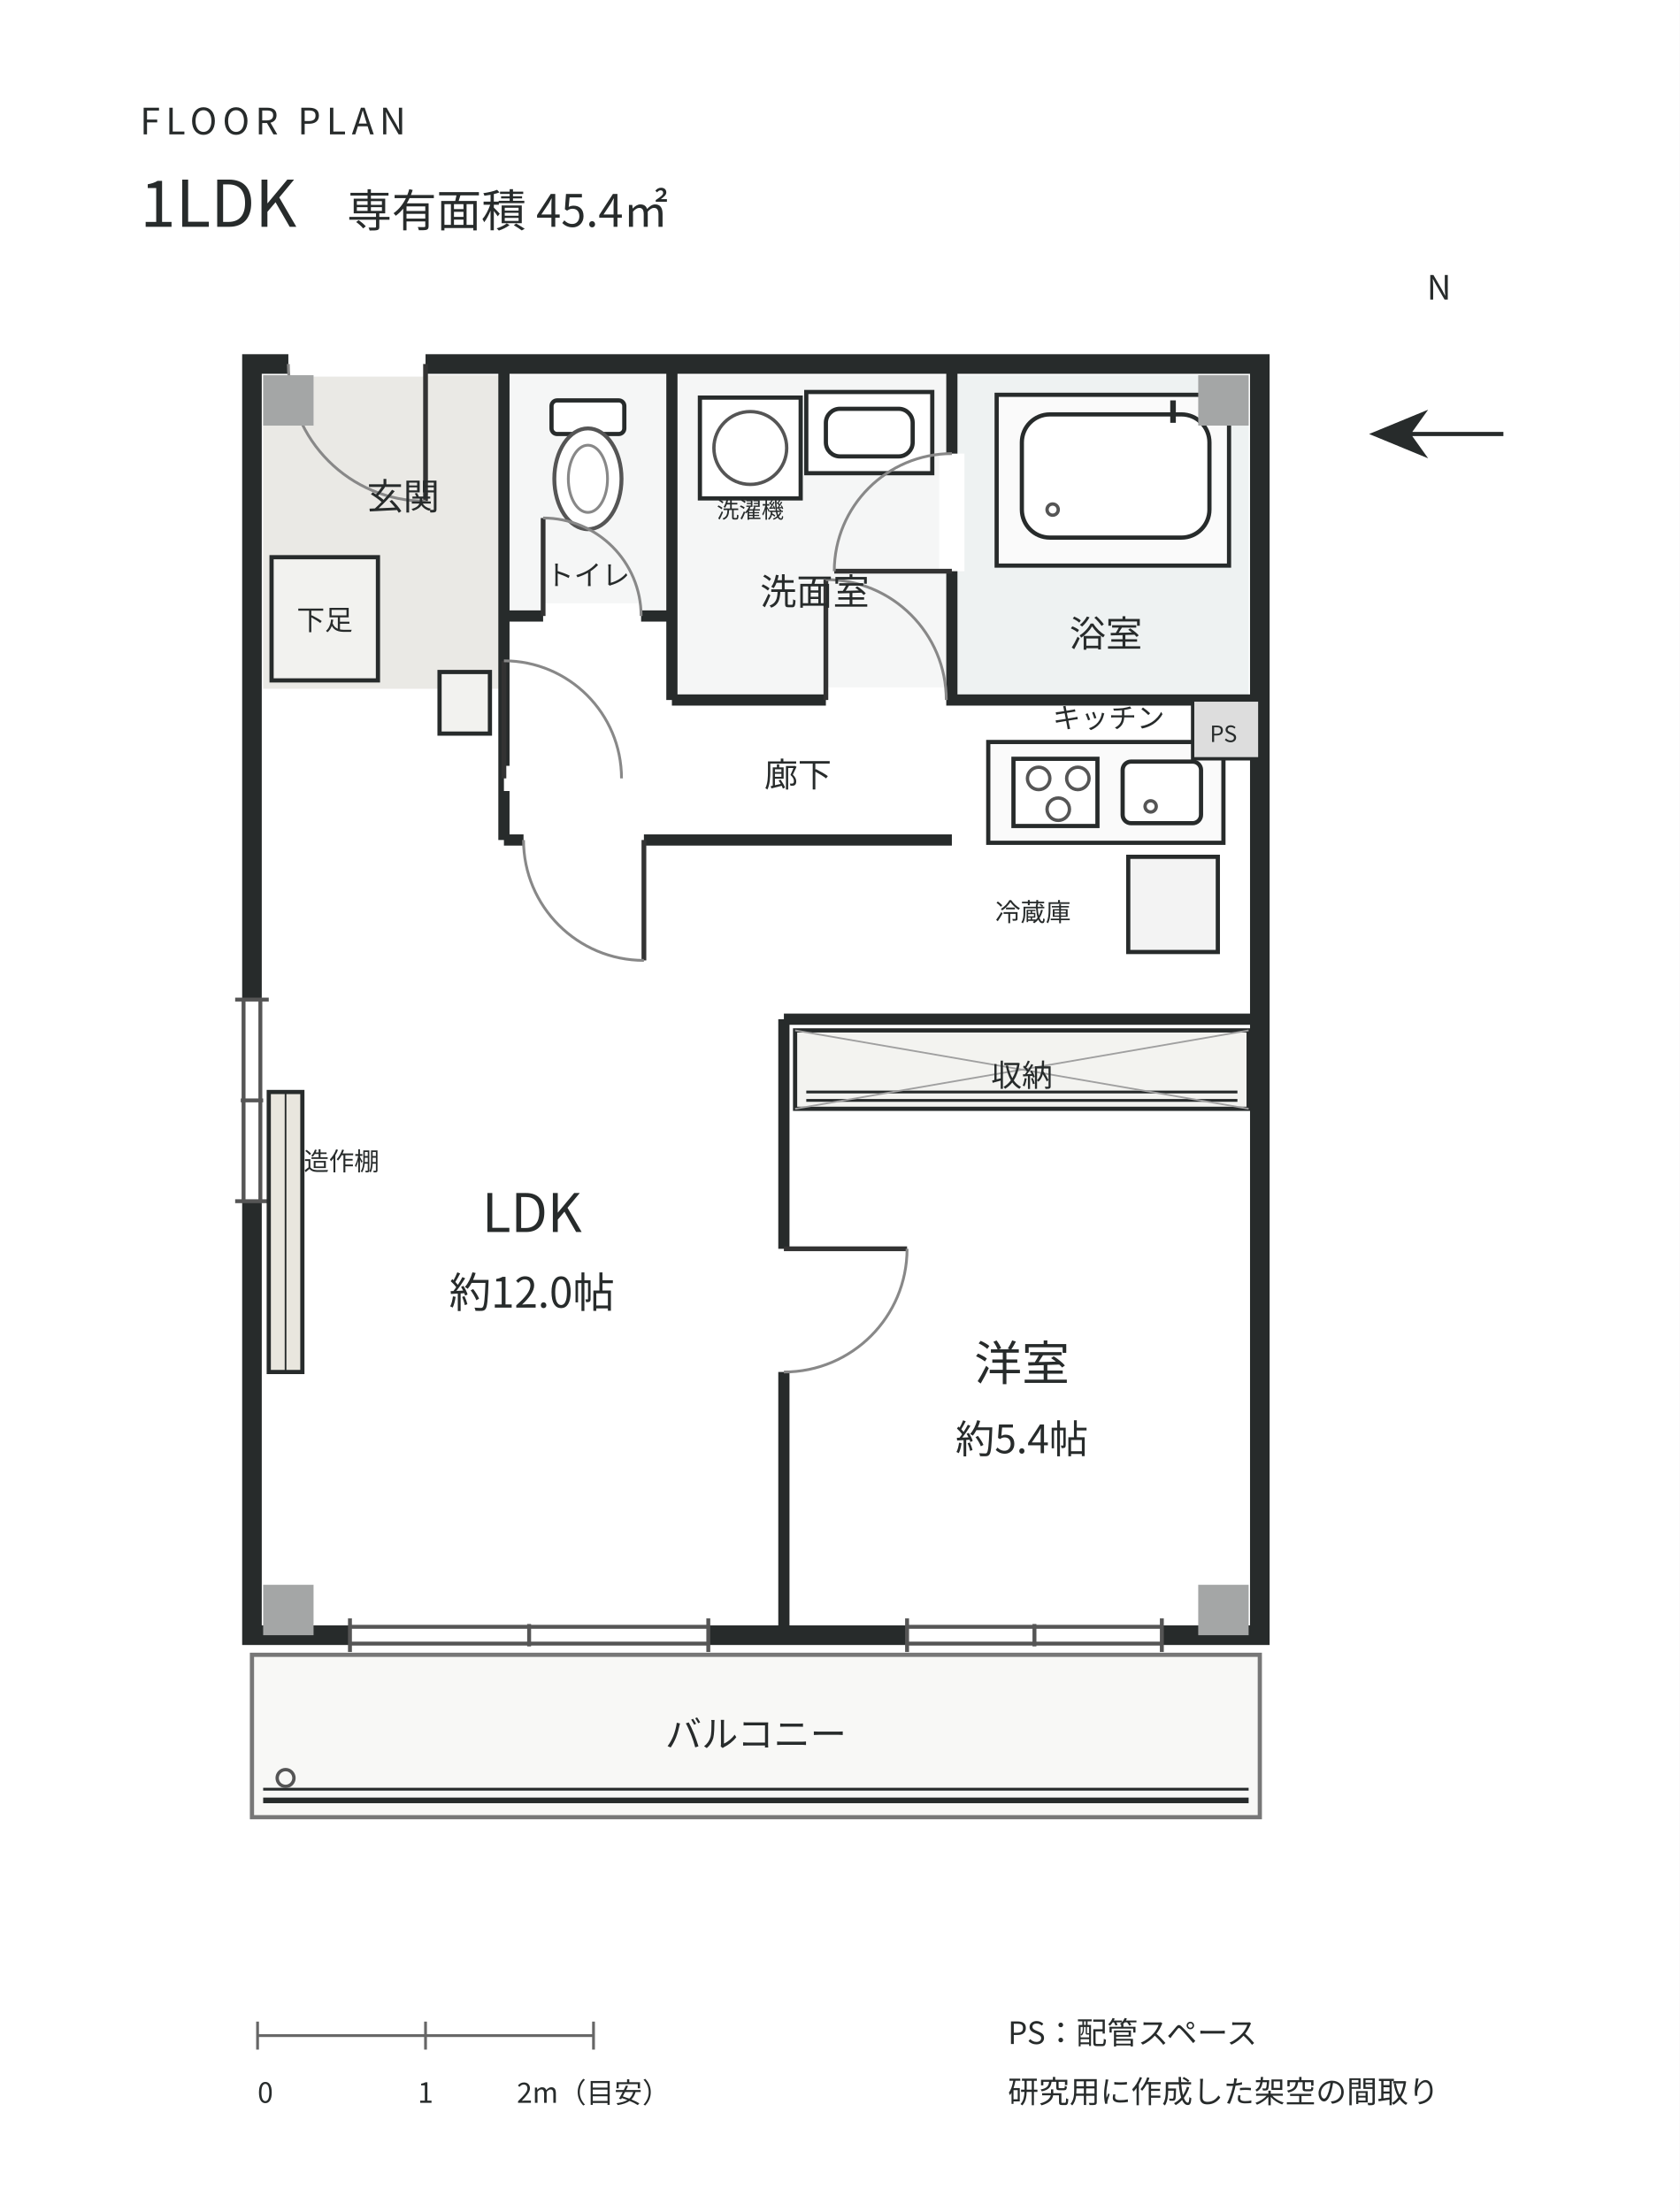
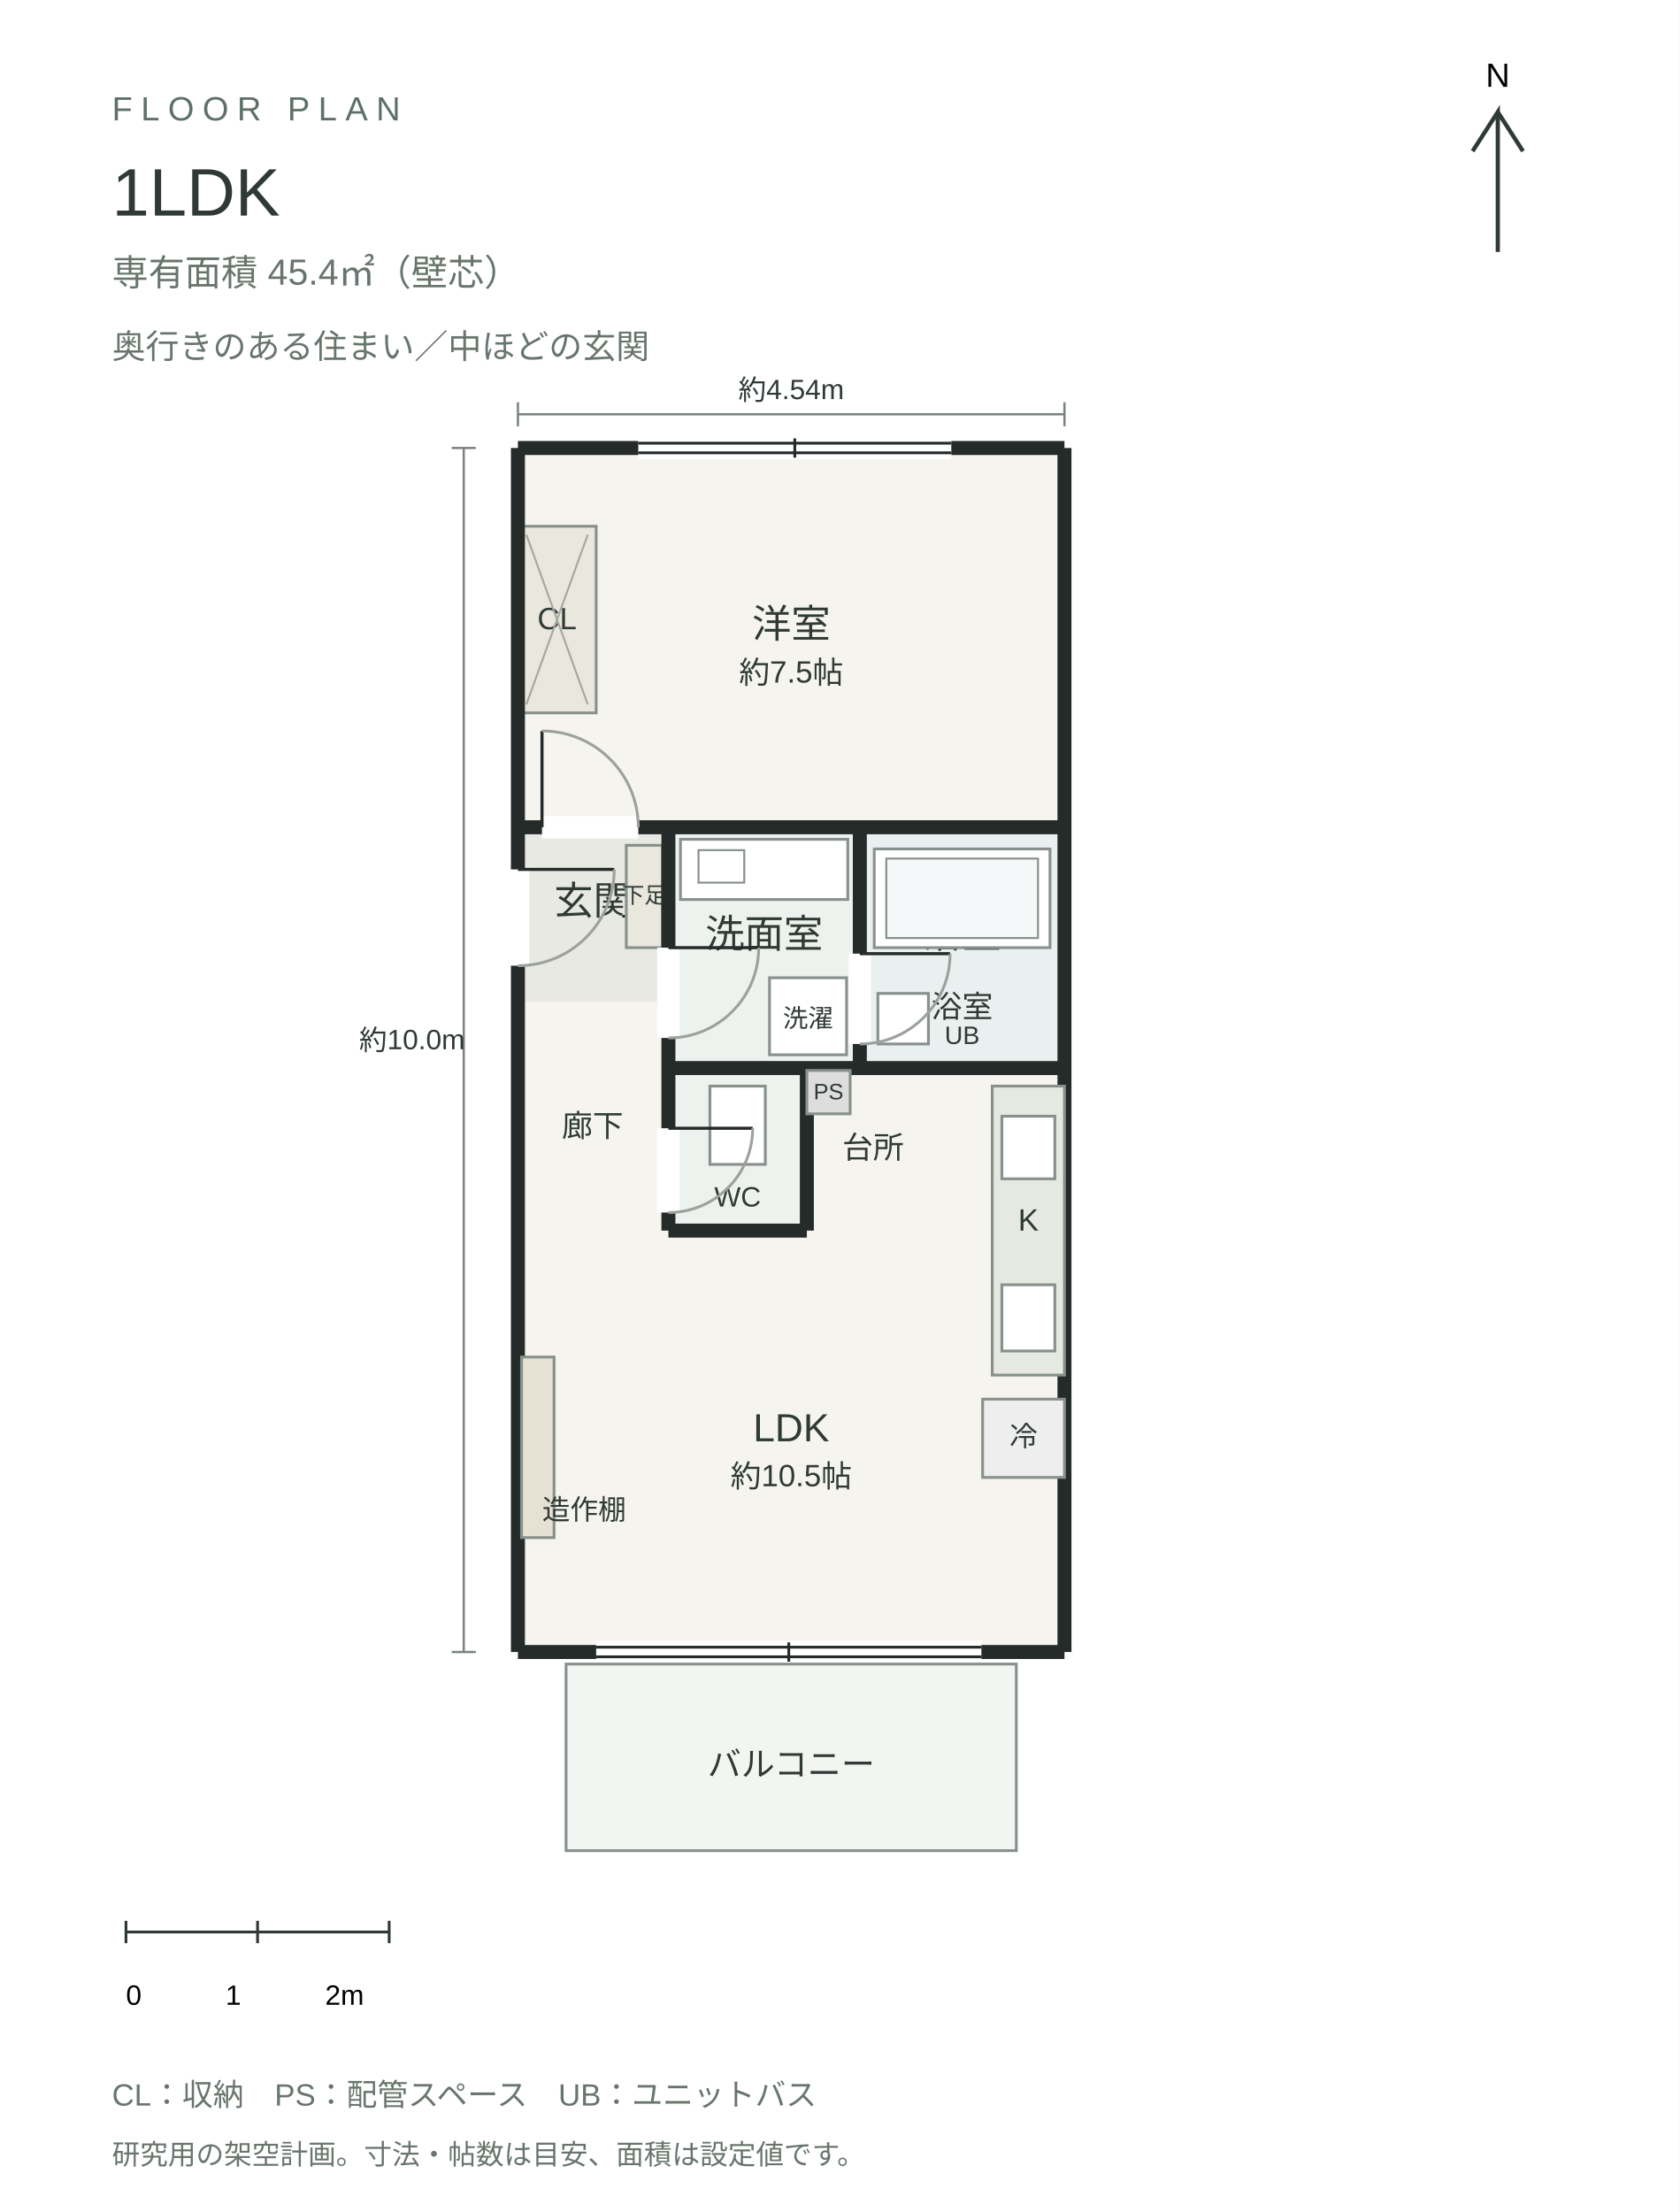
- <svg xmlns="http://www.w3.org/2000/svg" viewBox="0 0 600 790" role="img" aria-label="木の窓辺に残る時間の間取り図。1LDK、45.4平方メートル。玄関、浴室、洗面室、トイレ、収納、建具と窓を表示。">
+ <svg xmlns="http://www.w3.org/2000/svg" viewBox="0 0 600 790" role="img" aria-label="木の窓辺に残る時間の間取り図。奥行きのある住まい／中ほどの玄関。">
  <rect width="600" height="790" fill="white" />
-   <g font-family="Noto Sans JP, Noto Sans CJK JP, sans-serif" fill="#272b2b">
-     <text x="50" y="48" font-size="13" letter-spacing="2">FLOOR PLAN</text>
-     <text x="50" y="81" font-size="23" font-weight="500">1LDK<tspan dx="18" font-size="16">専有面積 45.4㎡</tspan>
-     </text>
-     <g transform="translate(540 0) scale(-1 1)">
-       <rect x="90" y="130" width="360" height="454" fill="#fff" stroke="#272b2b" stroke-width="7" rx="0" />
-       <rect x="94" y="134" width="106" height="116" fill="#eef2f2" stroke="none" stroke-width="1.5" rx="0" />
-       <rect x="202" y="134" width="96" height="116" fill="#f5f6f6" stroke="none" stroke-width="1.5" rx="0" />
-       <rect x="302" y="134" width="56" height="86" fill="#f5f6f6" stroke="none" stroke-width="1.5" rx="0" />
-       <rect x="360" y="134" width="86" height="112" fill="#eae9e5" stroke="none" stroke-width="1.5" rx="0" />
-       <path d="M200 130L200 250" fill="none" stroke="#272b2b" stroke-width="4" />
-       <path d="M90 250L300 250" fill="none" stroke="#272b2b" stroke-width="4" />
-       <path d="M300 130L300 250" fill="none" stroke="#272b2b" stroke-width="4" />
-       <path d="M300 220L360 220" fill="none" stroke="#272b2b" stroke-width="4" />
-       <path d="M360 130L360 300" fill="none" stroke="#272b2b" stroke-width="4" />
-       <path d="M200 300L360 300" fill="none" stroke="#272b2b" stroke-width="4" />
-       <path d="M90 364L260 364" fill="none" stroke="#272b2b" stroke-width="4" />
-       <path d="M260 364L260 584" fill="none" stroke="#272b2b" stroke-width="4" />
-       <rect x="101" y="141" width="83" height="61" fill="#fafafa" stroke="#272b2b" stroke-width="1.5" rx="0" />
-       <rect x="108" y="148" width="67" height="44" fill="white" stroke="#272b2b" stroke-width="1.5" rx="10" />
-       <circle cx="164" cy="182" r="2" fill="none" stroke="#555" stroke-width="1.2" />
-       <path d="M121 143L121 151" fill="none" stroke="#272b2b" stroke-width="2" />
-       <rect x="207" y="140" width="45" height="29" fill="white" stroke="#272b2b" stroke-width="1.5" rx="0" />
-       <rect x="214" y="146" width="31" height="17" fill="white" stroke="#272b2b" stroke-width="1.5" rx="5" />
-       <rect x="254" y="142" width="36" height="36" fill="white" stroke="#272b2b" stroke-width="1.5" rx="0" />
-       <circle cx="272" cy="160" r="13" fill="none" stroke="#555" stroke-width="1.2" />
-       <rect x="317" y="143" width="26" height="12" fill="white" stroke="#272b2b" stroke-width="1.5" rx="2" />
-       <ellipse cx="330" cy="171" rx="12" ry="18" fill="white" stroke="#555" stroke-width="1.4" />
-       <ellipse cx="330" cy="171" rx="7" ry="12" fill="none" stroke="#888" />
-       <rect x="405" y="199" width="38" height="44" fill="#f2f2ef" stroke="#272b2b" stroke-width="1.5" rx="0" />
-       <rect x="365" y="240" width="18" height="22" fill="#f2f2ef" stroke="#272b2b" stroke-width="1.5" rx="0" />
-       <g transform="translate(200 204) rotate(-90)">
-         <path d="M0 0H42" stroke="white" stroke-width="9" />
-         <path d="M0 0V42" fill="none" stroke="#333" stroke-width="1.7" />
-         <path d="M42 0A42 42 0 0 1 0 42" fill="none" stroke="#888" stroke-width="1" />
-       </g>
-       <g transform="translate(245 250) rotate(180)">
-         <path d="M0 0H43" stroke="white" stroke-width="9" />
-         <path d="M0 0V43" fill="none" stroke="#333" stroke-width="1.7" />
-         <path d="M43 0A43 43 0 0 1 0 43" fill="none" stroke="#888" stroke-width="1" />
-       </g>
-       <g transform="translate(346 220) rotate(180)">
-         <path d="M0 0H35" stroke="white" stroke-width="9" />
-         <path d="M0 0V35" fill="none" stroke="#333" stroke-width="1.7" />
-         <path d="M35 0A35 35 0 0 1 0 35" fill="none" stroke="#888" stroke-width="1" />
-       </g>
-       <g transform="translate(360 278) rotate(180)">
-         <path d="M0 0H42" stroke="white" stroke-width="9" />
-         <path d="M0 0V42" fill="none" stroke="#333" stroke-width="1.7" />
-         <path d="M42 0A42 42 0 0 1 0 42" fill="none" stroke="#888" stroke-width="1" />
-       </g>
-       <g transform="translate(388 130) rotate(0)">
-         <path d="M0 0H49" stroke="white" stroke-width="9" />
-         <path d="M0 0V49" fill="none" stroke="#333" stroke-width="1.7" />
-         <path d="M49 0A49 49 0 0 1 0 49" fill="none" stroke="#888" stroke-width="1" />
-       </g>
-       <g transform="translate(310 300) rotate(0)">
-         <path d="M0 0H43" stroke="white" stroke-width="9" />
-         <path d="M0 0V43" fill="none" stroke="#333" stroke-width="1.7" />
-         <path d="M43 0A43 43 0 0 1 0 43" fill="none" stroke="#888" stroke-width="1" />
-       </g>
-       <rect x="103" y="265" width="84" height="36" fill="#fafafa" stroke="#272b2b" stroke-width="1.5" rx="0" />
-       <rect x="111" y="272" width="28" height="22" fill="white" stroke="#272b2b" stroke-width="1.5" rx="3" />
-       <circle cx="129" cy="288" r="2" fill="none" stroke="#555" stroke-width="1.2" />
-       <rect x="148" y="271" width="30" height="24" fill="white" stroke="#272b2b" stroke-width="1.5" rx="0" />
-       <circle cx="155" cy="278" r="4" fill="none" stroke="#555" stroke-width="1.2" />
-       <circle cx="169" cy="278" r="4" fill="none" stroke="#555" stroke-width="1.2" />
-       <circle cx="162" cy="289" r="4" fill="none" stroke="#555" stroke-width="1.2" />
-       <rect x="105" y="306" width="32" height="34" fill="#f3f3f3" stroke="#272b2b" stroke-width="1.5" rx="0" />
-       <rect x="94" y="368" width="162" height="28" fill="#f3f3f0" stroke="#272b2b" stroke-width="1.5" rx="0" />
-       <path d="M98 390L252 390" fill="none" stroke="#272b2b" stroke-width="1" />
-       <path d="M98 393L252 393" fill="none" stroke="#272b2b" stroke-width="1" />
-       <path d="M94 368L256 396" fill="none" stroke="#a0a0a0" stroke-width="0.6" />
-       <path d="M256 368L94 396" fill="none" stroke="#a0a0a0" stroke-width="0.6" />
-       <g transform="translate(260 446) rotate(90)">
-         <path d="M0 0H44" stroke="white" stroke-width="9" />
-         <path d="M0 0V44" fill="none" stroke="#333" stroke-width="1.7" />
-         <path d="M44 0A44 44 0 0 1 0 44" fill="none" stroke="#888" stroke-width="1" />
-       </g>
-       <rect x="94" y="134" width="18" height="18" fill="#a4a6a6" stroke="none" stroke-width="1.5" rx="0" />
-       <rect x="428" y="134" width="18" height="18" fill="#a4a6a6" stroke="none" stroke-width="1.5" rx="0" />
-       <rect x="94" y="566" width="18" height="18" fill="#a4a6a6" stroke="none" stroke-width="1.5" rx="0" />
-       <rect x="428" y="566" width="18" height="18" fill="#a4a6a6" stroke="none" stroke-width="1.5" rx="0" />
-       <rect x="90" y="250" width="24" height="21" fill="#ddd" stroke="#272b2b" stroke-width="1.2" rx="0" />
-       <g transform="translate(125 584) rotate(0)">
-         <path d="M0 0H91" stroke="white" stroke-width="12" />
-         <path d="M0 -3H91M0 3H91M45.5 -4V4M0 -6V6M91 -6V6" fill="none" stroke="#555" stroke-width="1.4" />
-       </g>
-       <g transform="translate(287 584) rotate(0)">
-         <path d="M0 0H128" stroke="white" stroke-width="12" />
-         <path d="M0 -3H128M0 3H128M64.0 -4V4M0 -6V6M128 -6V6" fill="none" stroke="#555" stroke-width="1.4" />
-       </g>
-       <g transform="translate(450 357) rotate(90)">
-         <path d="M0 0H72" stroke="white" stroke-width="12" />
-         <path d="M0 -3H72M0 3H72M36.0 -4V4M0 -6V6M72 -6V6" fill="none" stroke="#555" stroke-width="1.4" />
-       </g>
-       <rect x="90" y="591" width="360" height="58.0" fill="#f8f8f6" stroke="#777" stroke-width="1.5" rx="0" />
-       <path d="M94 643.0L446 643.0" fill="none" stroke="#272b2b" stroke-width="2" />
-       <path d="M94 639.0L446 639.0" fill="none" stroke="#272b2b" stroke-width="1" />
-       <circle cx="438" cy="635.0" r="3" fill="none" stroke="#555" stroke-width="1.2" />
-       <rect x="432" y="390" width="12" height="100" fill="#e9e6de" stroke="#272b2b" stroke-width="1.5" rx="0" />
-       <path d="M438 390L438 490" fill="none" stroke="#272b2b" stroke-width="0.6" />
-     </g>
-     <text x="268" y="185" text-anchor="middle" font-size="8" font-weight="400">洗濯機</text>
-     <text x="395" y="231" text-anchor="middle" font-size="13" font-weight="400">浴室</text>
-     <text x="291" y="216" text-anchor="middle" font-size="13" font-weight="400">洗面室</text>
-     <text x="210" y="209" text-anchor="middle" font-size="10" font-weight="400">トイレ</text>
-     <text x="144" y="182" text-anchor="middle" font-size="13" font-weight="400">玄関</text>
-     <text x="116" y="225" text-anchor="middle" font-size="10" font-weight="400">下足</text>
-     <text x="285" y="281" text-anchor="middle" font-size="12" font-weight="400">廊下</text>
-     <text x="437" y="265" text-anchor="middle" font-size="8" font-weight="400">PS</text>
-     <text x="365" y="388" text-anchor="middle" font-size="11" font-weight="400">収納</text>
-     <text x="365" y="493" text-anchor="middle" font-size="17" font-weight="500">洋室</text>
-     <text x="365" y="519" text-anchor="middle" font-size="14" font-weight="400">約5.4帖</text>
-     <text x="190" y="440" text-anchor="middle" font-size="19" font-weight="500">LDK</text>
-     <text x="190" y="467" text-anchor="middle" font-size="15" font-weight="400">約12.0帖</text>
-     <text x="270" y="624" text-anchor="middle" font-size="13" font-weight="400">バルコニー</text>
-     <text x="369" y="329" text-anchor="middle" font-size="9" font-weight="400">冷蔵庫</text>
-     <text x="396" y="260" text-anchor="middle" font-size="10" font-weight="400">キッチン</text>
-     <text x="122" y="418" text-anchor="middle" font-size="9" font-weight="400">造作棚</text>
-     <g transform="translate(514 155) rotate(-90)">
-       <path d="M0 23V-23M0 -23L-7 -6L0 -11L7 -6Z" stroke="#272b2b" stroke-width="1.5" fill="#272b2b" />
-     </g>
-     <text x="514" y="107" text-anchor="middle" font-size="12">N</text>
-     <path d="M92 727H212M92 722V732M152 722V732M212 722V732" stroke="#666" fill="none" />
-     <text x="92" y="751" font-size="10">0</text>
-     <text x="152" y="751" text-anchor="middle" font-size="10">1</text>
-     <text x="212" y="751" text-anchor="middle" font-size="10">2m（目安）</text>
-     <text x="360" y="730" font-size="11">PS：配管スペース</text>
-     <text x="360" y="751" font-size="11">研究用に作成した架空の間取り</text>
+   <g font-family="Noto Sans JP, Yu Gothic, Meiryo, Arial, sans-serif">
+     <text x="40" y="43" font-size="12" letter-spacing="3" fill="#5d7166">FLOOR PLAN</text>
+     <text x="40" y="77" font-size="24" fill="#303a35">1LDK</text>
+     <text x="40" y="102" font-size="13" fill="#68756c">専有面積 45.4㎡（壁芯）</text>
+     <text x="40" y="128" font-size="12" fill="#68756c">奥行きのある住まい／中ほどの玄関</text>
+     <rect x="185.00" y="160.00" width="195.22" height="430.00" fill="#f5f4ee" stroke="#88918b" stroke-width="0" />
+     <text x="282.61" y="375.00" font-size="14" text-anchor="middle" fill="#303a35" />
+     <rect x="185.00" y="160.00" width="195.22" height="135.45" fill="#f5f4ee" stroke="#88918b" stroke-width="0" />
+     <text x="282.61" y="227.72" font-size="14" text-anchor="middle" fill="#303a35">洋室</text>
+     <text x="282.61" y="244.06" font-size="11" text-anchor="middle" fill="#303a35">約7.5帖</text>
+     <rect x="185.00" y="439.50" width="195.22" height="150.50" fill="#f5f4ee" stroke="#88918b" stroke-width="0" />
+     <text x="282.61" y="514.75" font-size="14" text-anchor="middle" fill="#303a35">LDK</text>
+     <text x="282.61" y="531.09" font-size="11" text-anchor="middle" fill="#303a35">約10.5帖</text>
+     <rect x="185.00" y="295.45" width="53.75" height="62.35" fill="#e9e9e4" stroke="#88918b" stroke-width="0" />
+     <text x="211.88" y="326.62" font-size="14" text-anchor="middle" fill="#303a35">玄関</text>
+     <text x="211.66" y="405.96" font-size="11" text-anchor="middle" fill="#303a35">廊下</text>
+     <rect x="307.12" y="295.45" width="73.10" height="86.00" fill="#eaf0f0" stroke="#88918b" stroke-width="0" />
+     <text x="343.67" y="338.45" font-size="14" text-anchor="middle" fill="#303a35">浴室</text>
+     <rect x="312.28" y="303.19" width="62.78" height="35.26" fill="#fff" stroke="#88918b" stroke-width="1" />
+     <rect x="316.58" y="306.63" width="54.18" height="28.38" fill="#f5f8f8" stroke="#88918b" stroke-width="0.7" />
+     <rect x="313.57" y="354.79" width="18.06" height="18.06" fill="#fff" stroke="#88918b" stroke-width="1" />
+     <text x="343.67" y="363.39" font-size="11" text-anchor="middle" fill="#303a35">浴室</text>
+     <text x="343.67" y="372.85" font-size="9" text-anchor="middle" fill="#303a35">UB</text>
+     <rect x="238.75" y="295.45" width="68.37" height="86.00" fill="#eef2ef" stroke="#88918b" stroke-width="0" />
+     <text x="272.94" y="338.45" font-size="14" text-anchor="middle" fill="#303a35">洗面室</text>
+     <rect x="243.05" y="299.75" width="59.77" height="21.50" fill="#fff" stroke="#88918b" stroke-width="1" />
+     <rect x="249.50" y="303.62" width="16.34" height="11.61" fill="#fff" stroke="#88918b" stroke-width="0.7" />
+     <rect x="274.87" y="349.20" width="27.52" height="27.52" fill="#fff" stroke="#88918b" stroke-width="1" />
+     <text x="288.63" y="366.83" font-size="9" text-anchor="middle" fill="#303a35">洗濯</text>
+     <rect x="238.75" y="381.45" width="49.45" height="58.05" fill="#eef2ef" stroke="#88918b" stroke-width="0" />
+     <text x="263.48" y="410.48" font-size="14" text-anchor="middle" fill="#303a35" />
+     <rect x="253.58" y="387.90" width="19.78" height="27.95" fill="#fff" stroke="#88918b" stroke-width="1" />
+     <text x="263.48" y="430.90" font-size="10" text-anchor="middle" fill="#303a35">WC</text>
+     <rect x="185.00" y="187.95" width="27.95" height="66.65" fill="#e9e7de" stroke="#88918b" stroke-width="1" />
+     <text x="198.97" y="224.72" font-size="11" text-anchor="middle" fill="#303a35">CL</text>
+     <path d="M188.01,190.96 L209.94,251.59" fill="none" stroke="#a4aa9f" stroke-width="0.7" />
+     <path d="M209.94,190.96 L188.01,251.59" fill="none" stroke="#a4aa9f" stroke-width="0.7" />
+     <rect x="223.70" y="301.90" width="12.90" height="36.55" fill="#e9e7de" stroke="#88918b" stroke-width="1" />
+     <text x="230.15" y="322.54" font-size="8" text-anchor="middle" fill="#303a35">下足</text>
+     <path d="M185.00,160.00 L380.22,160.00" fill="none" stroke="#252b29" stroke-width="5" />
+     <path d="M380.22,160.00 L380.22,590.00" fill="none" stroke="#252b29" stroke-width="5" />
+     <path d="M380.22,590.00 L185.00,590.00" fill="none" stroke="#252b29" stroke-width="5" />
+     <path d="M185.00,590.00 L185.00,160.00" fill="none" stroke="#252b29" stroke-width="5" />
+     <path d="M185.00,295.45 L380.22,295.45" fill="none" stroke="#252b29" stroke-width="5" />
+     <path d="M238.75,295.45 L238.75,439.50" fill="none" stroke="#252b29" stroke-width="5" />
+     <path d="M307.12,295.45 L307.12,381.45" fill="none" stroke="#252b29" stroke-width="5" />
+     <path d="M238.75,381.45 L380.22,381.45" fill="none" stroke="#252b29" stroke-width="5" />
+     <path d="M288.20,381.45 L288.20,439.50" fill="none" stroke="#252b29" stroke-width="5" />
+     <path d="M238.75,439.50 L288.20,439.50" fill="none" stroke="#252b29" stroke-width="5" />
+     <path d="M185.00,310.50 L185.00,344.90" fill="none" stroke="#fff" stroke-width="8" />
+     <path d="M185.00,310.50 L219.40,310.50" fill="none" stroke="#252b29" stroke-width="1.1" />
+     <path d="M185,344.9 A34.4,34.4 0 0 0 219.4,310.5" fill="none" stroke="#9ba19b" stroke-width="1" />
+     <path d="M193.60,295.45 L228.00,295.45" fill="none" stroke="#fff" stroke-width="8" />
+     <path d="M193.60,295.45 L193.60,261.05" fill="none" stroke="#252b29" stroke-width="1.1" />
+     <path d="M228.0,295.45 A34.4,34.4 0 0 0 193.6,261.05" fill="none" stroke="#9ba19b" stroke-width="1" />
+     <path d="M238.75,338.45 L238.75,370.70" fill="none" stroke="#fff" stroke-width="8" />
+     <path d="M238.75,338.45 L271.00,338.45" fill="none" stroke="#252b29" stroke-width="1.1" />
+     <path d="M238.75,370.7 A32.25,32.25 0 0 0 271.0,338.45" fill="none" stroke="#9ba19b" stroke-width="1" />
+     <path d="M307.12,340.60 L307.12,372.85" fill="none" stroke="#fff" stroke-width="8" />
+     <path d="M307.12,340.60 L339.37,340.60" fill="none" stroke="#252b29" stroke-width="1.1" />
+     <path d="M307.12,372.85 A32.25,32.25 0 0 0 339.37,340.6" fill="none" stroke="#9ba19b" stroke-width="1" />
+     <path d="M238.75,402.95 L238.75,433.05" fill="none" stroke="#fff" stroke-width="8" />
+     <path d="M238.75,402.95 L268.85,402.95" fill="none" stroke="#252b29" stroke-width="1.1" />
+     <path d="M238.75,433.05 A30.1,30.1 0 0 0 268.85,402.95" fill="none" stroke="#9ba19b" stroke-width="1" />
+     <rect x="354.42" y="387.90" width="25.80" height="103.20" fill="#e6e8e2" stroke="#88918b" stroke-width="1" />
+     <rect x="357.86" y="398.65" width="18.92" height="22.36" fill="#fff" stroke="#88918b" stroke-width="1" />
+     <rect x="357.86" y="458.85" width="18.92" height="23.65" fill="#fff" stroke="#88918b" stroke-width="1" />
+     <text x="367.32" y="439.50" font-size="11" text-anchor="middle" fill="#303a35">K</text>
+     <text x="311.85" y="413.70" font-size="11" text-anchor="middle" fill="#303a35">台所</text>
+     <rect x="350.98" y="499.70" width="29.24" height="27.95" fill="#eee" stroke="#88918b" stroke-width="1" />
+     <text x="365.60" y="516.47" font-size="10" text-anchor="middle" fill="#303a35">冷</text>
+     <rect x="186.29" y="484.65" width="11.61" height="64.50" fill="#e7e1d3" stroke="#88918b" stroke-width="1" />
+     <text x="208.65" y="542.70" font-size="10" text-anchor="middle" fill="#303a35">造作棚</text>
+     <path d="M228.00,160.00 L339.80,160.00" fill="none" stroke="#fff" stroke-width="8" />
+     <path d="M228.00,158.28 L339.80,158.28" fill="none" stroke="#252b29" stroke-width="1" />
+     <path d="M228.00,161.72 L339.80,161.72" fill="none" stroke="#252b29" stroke-width="1" />
+     <path d="M283.90,156.56 L283.90,163.44" fill="none" stroke="#252b29" stroke-width="1" />
+     <path d="M212.95,590.00 L350.55,590.00" fill="none" stroke="#fff" stroke-width="8" />
+     <path d="M212.95,588.28 L350.55,588.28" fill="none" stroke="#252b29" stroke-width="1" />
+     <path d="M212.95,591.72 L350.55,591.72" fill="none" stroke="#252b29" stroke-width="1" />
+     <path d="M281.75,586.56 L281.75,593.44" fill="none" stroke="#252b29" stroke-width="1" />
+     <rect x="202.20" y="594.30" width="160.82" height="66.65" fill="#f3f5f3" stroke="#88918b" stroke-width="1" />
+     <text x="282.61" y="634.29" font-size="12" text-anchor="middle" fill="#303a35">バルコニー</text>
+     <path d="M185.00,147.96 L380.22,147.96" fill="none" stroke="#78847b" stroke-width="0.8" />
+     <path d="M185.00,143.66 L185.00,152.26" fill="none" stroke="#78847b" stroke-width="0.8" />
+     <path d="M380.22,143.66 L380.22,152.26" fill="none" stroke="#78847b" stroke-width="0.8" />
+     <text x="282.61" y="142.80" font-size="10" text-anchor="middle" fill="#303a35">約4.54m</text>
+     <path d="M165.65,160.00 L165.65,590.00" fill="none" stroke="#78847b" stroke-width="0.8" />
+     <path d="M161.35,160.00 L169.95,160.00" fill="none" stroke="#78847b" stroke-width="0.8" />
+     <path d="M161.35,590.00 L169.95,590.00" fill="none" stroke="#78847b" stroke-width="0.8" />
+     <text x="147.16" y="375.00" font-size="10" text-anchor="middle" fill="#303a35">約10.0m</text>
+     <rect x="288.20" y="382.31" width="15.48" height="15.48" fill="#ddd" stroke="#88918b" stroke-width="1" />
+     <text x="295.94" y="392.63" font-size="8" text-anchor="middle" fill="#303a35">PS</text>
+     <path d="M535,90 L535,40 L526,54 M535,40 L544,54" fill="none" stroke="#303a35" stroke-width="1.5" />
+     <text x="535" y="31" text-anchor="middle" font-size="12">N</text>
+     <path d="M45 690 h94 M45 686 v8 M92 686 v8 M139 686 v8" stroke="#303a35" fill="none" />
+     <text x="45" y="716" font-size="10">0　　　1　　　2m</text>
+     <text x="40" y="752" font-size="11" fill="#68756c">CL：収納　PS：配管スペース　UB：ユニットバス</text>
+     <text x="40" y="773" font-size="10" fill="#68756c">研究用の架空計画。寸法・帖数は目安、面積は設定値です。</text>
  </g>
</svg>
